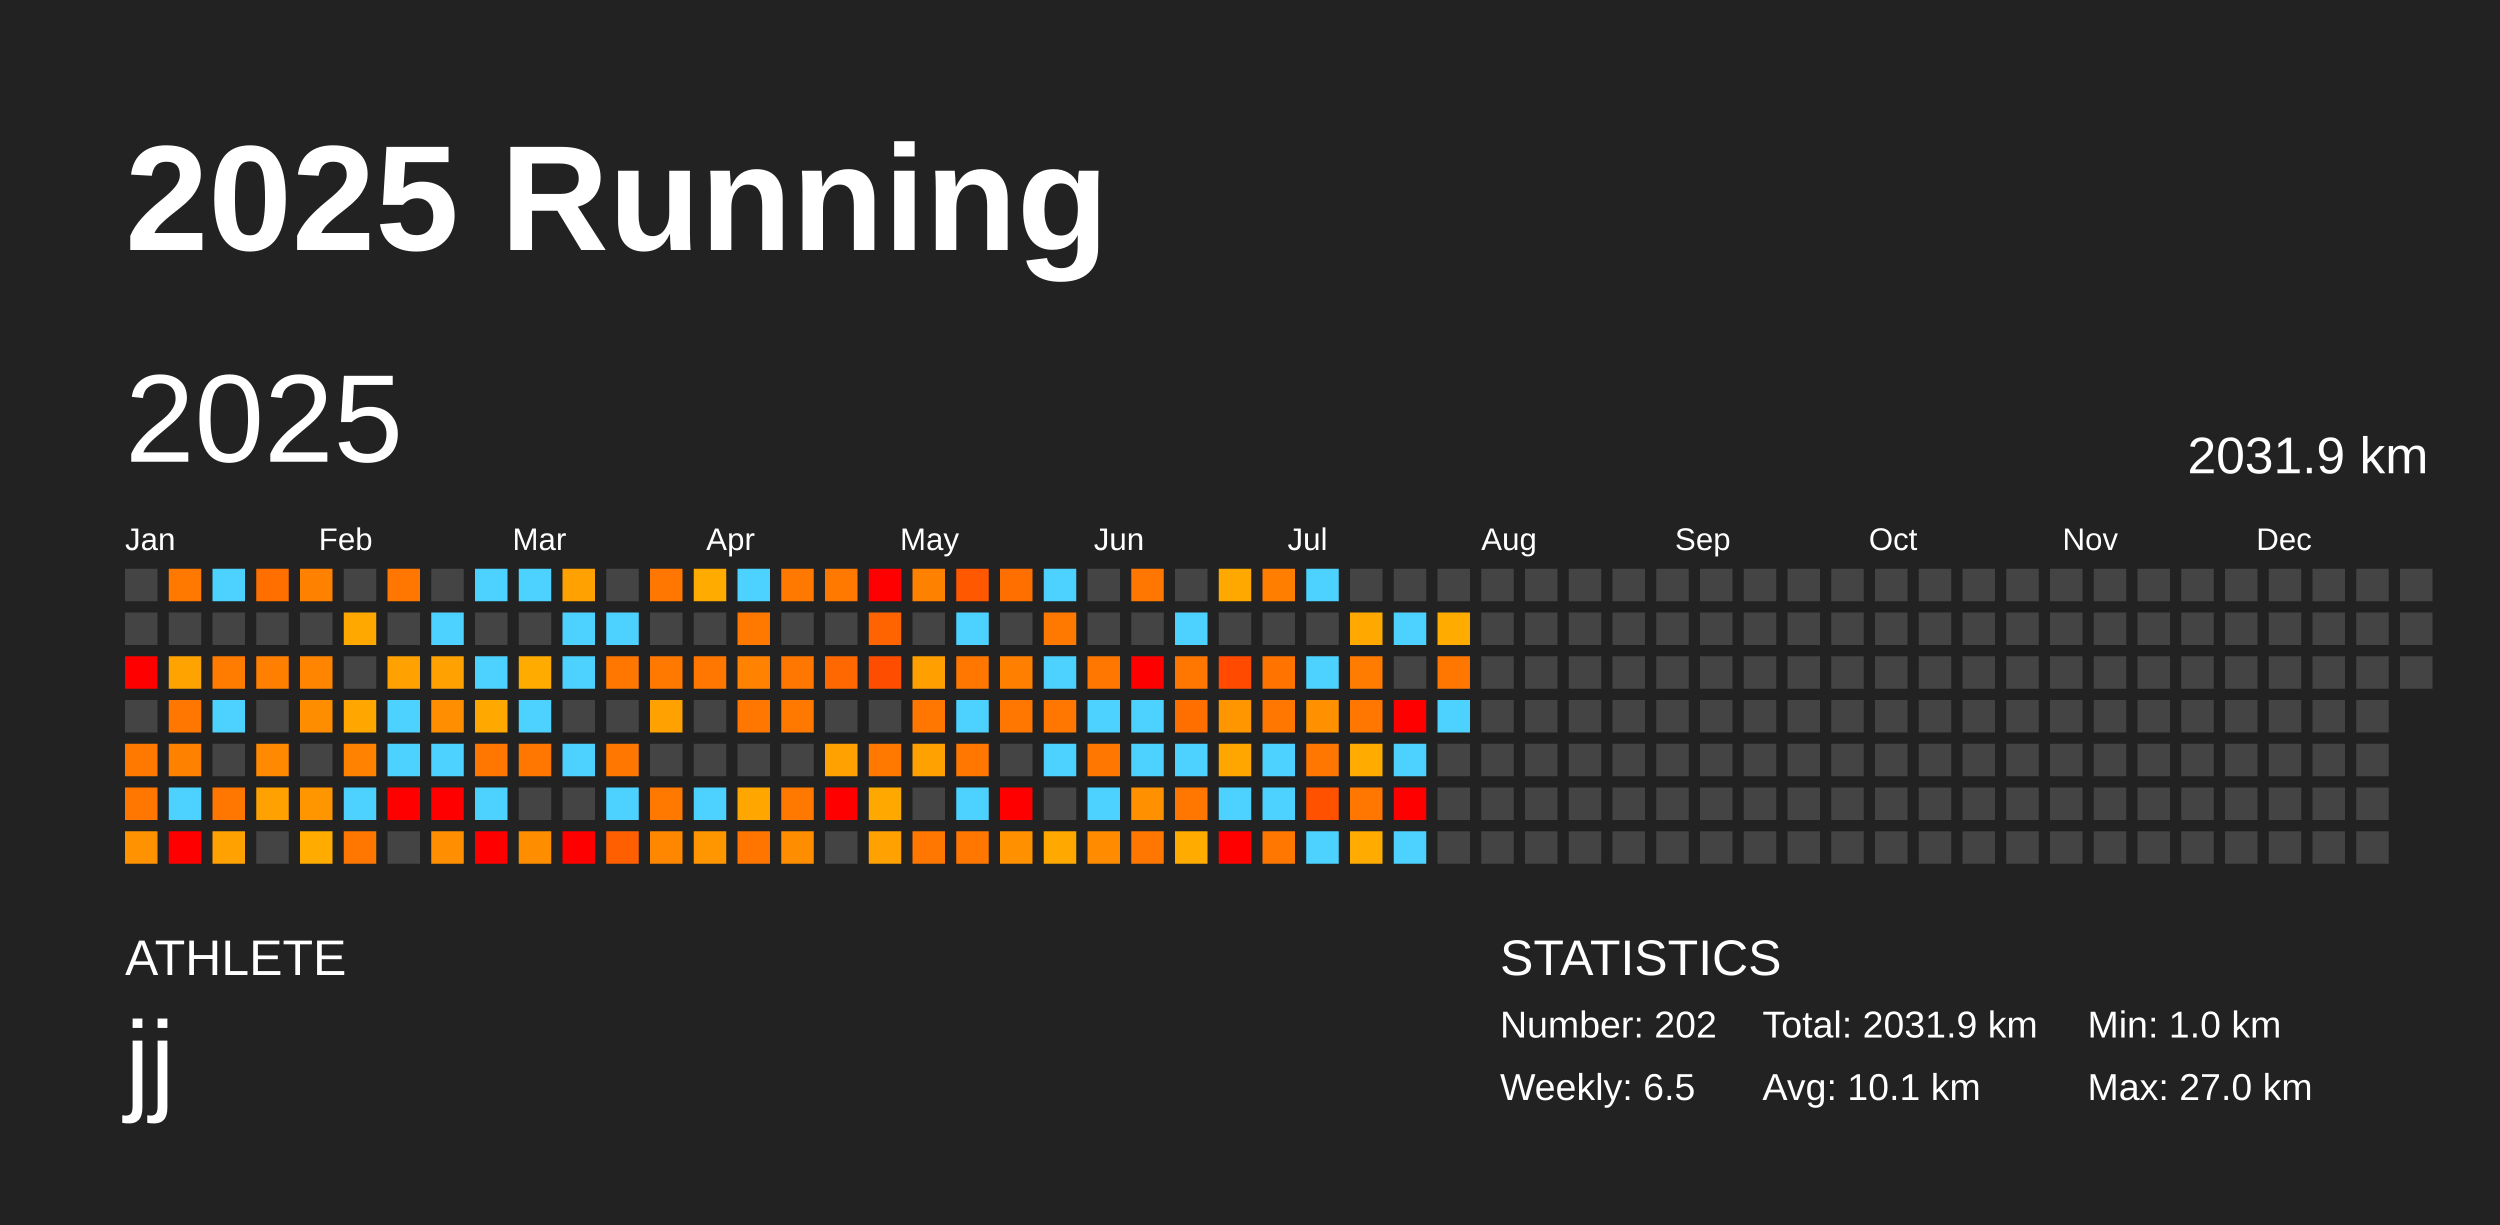
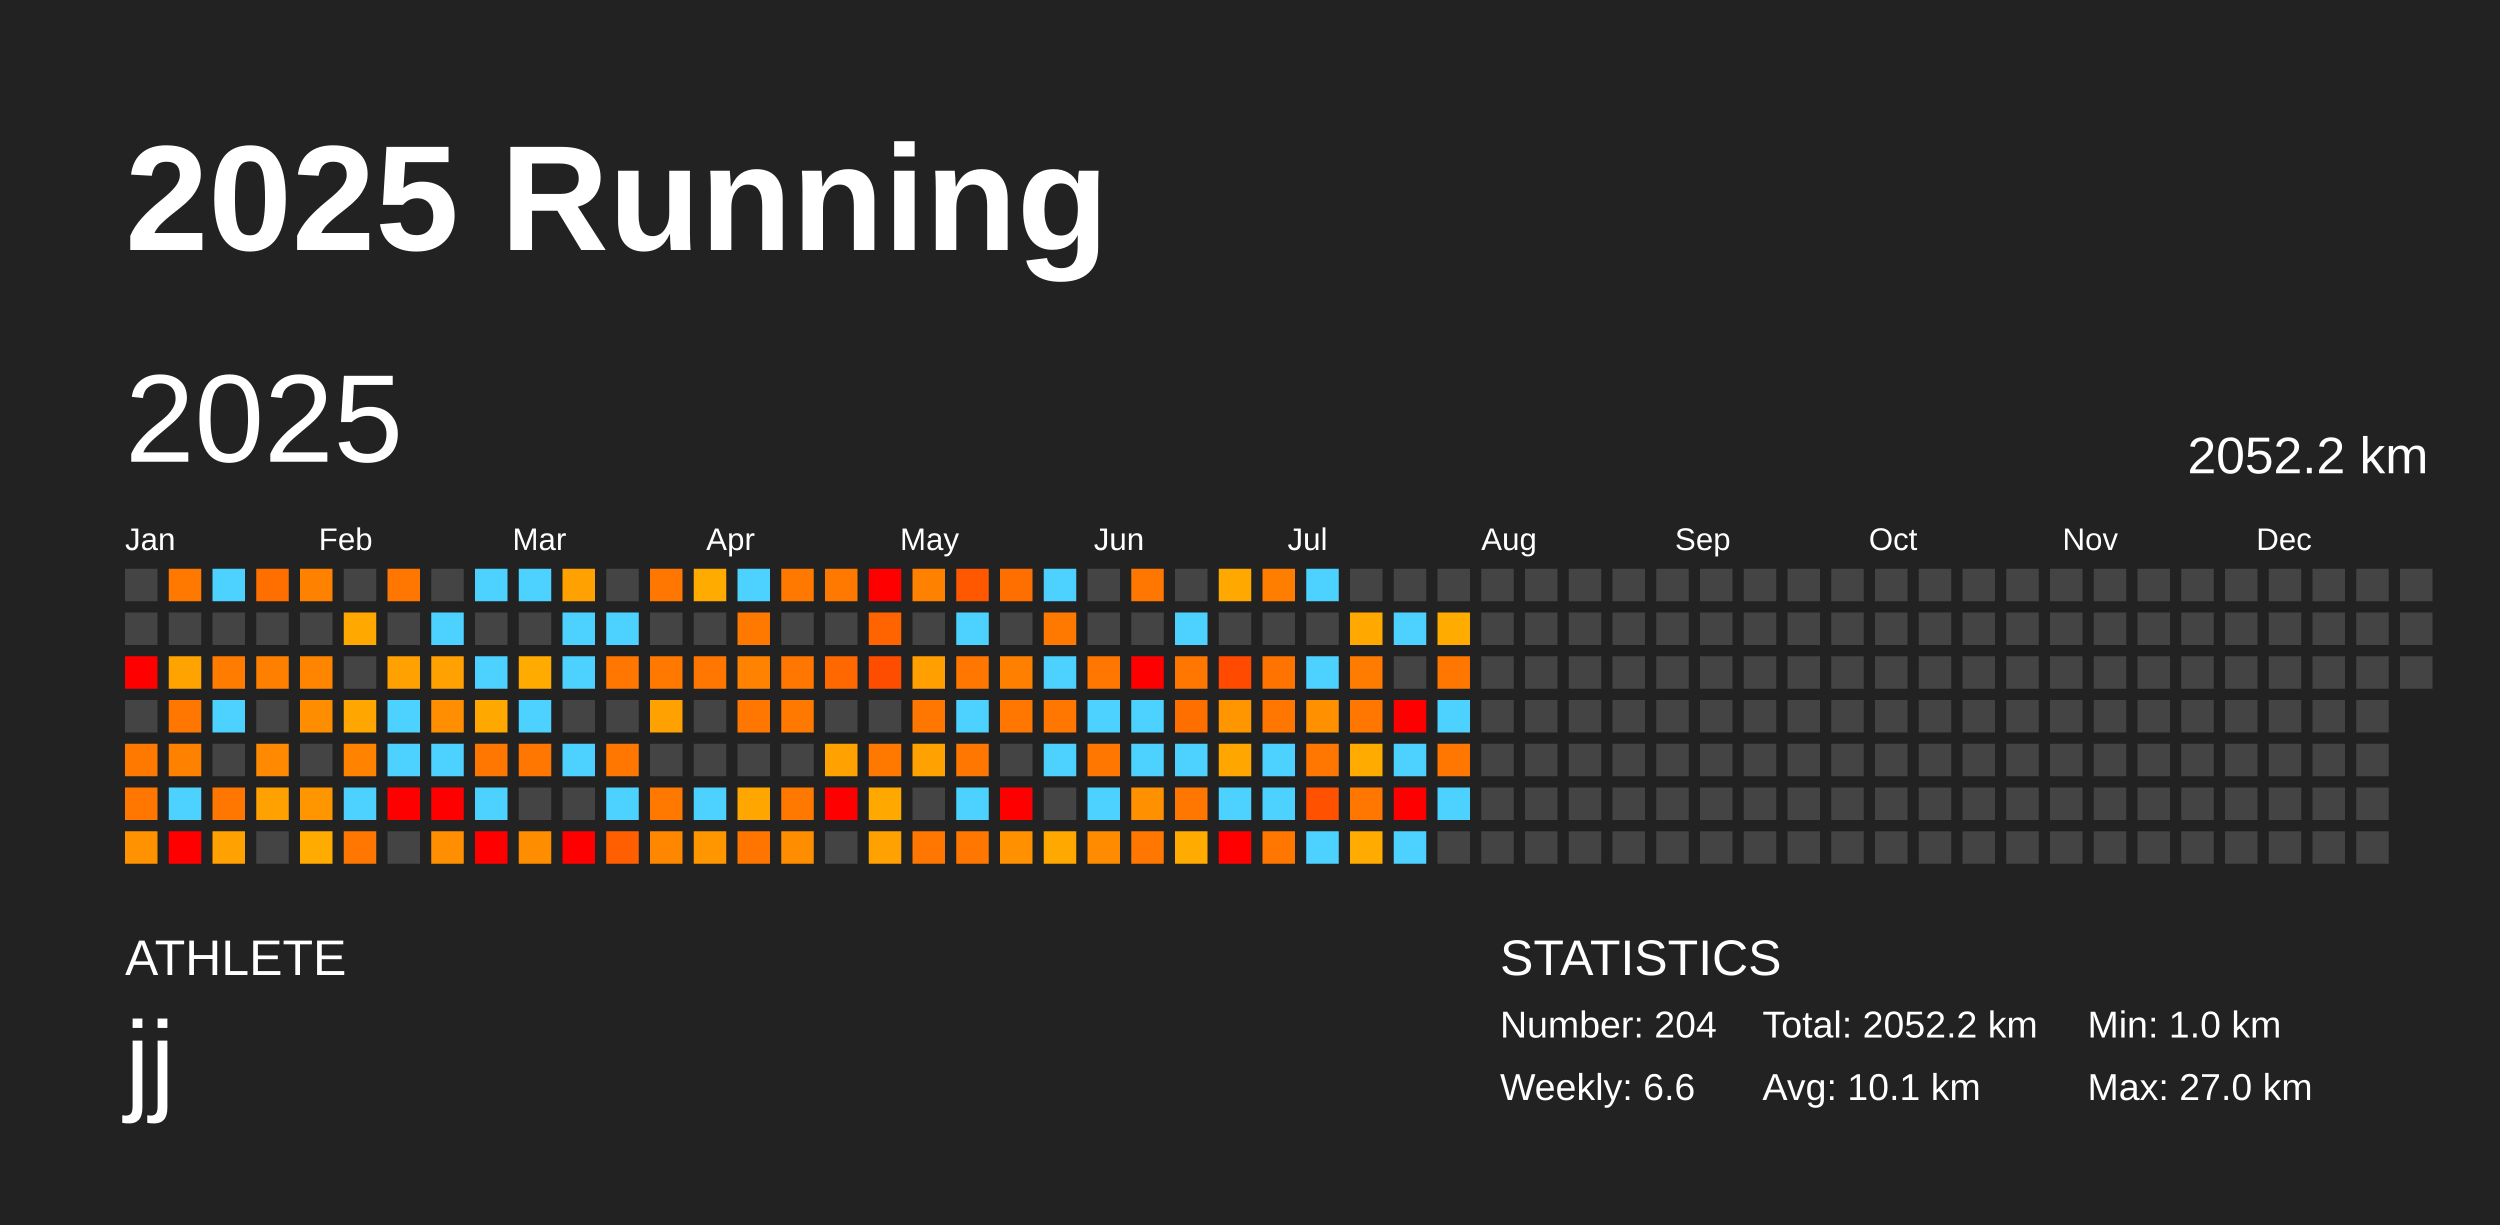
<svg xmlns="http://www.w3.org/2000/svg" baseProfile="full" height="98mm" version="1.1" viewBox="0,0,200,98" width="200mm">
  <defs />
  <rect fill="#222222" height="98" width="200" x="0" y="0" />
  <text fill="#FFFFFF" style="font-size:12px; font-family:Arial; font-weight:bold;" x="10" y="20">2025 Running</text>
  <text fill="#FFFFFF" style="font-size:4px; font-family:Arial" x="10" y="78">ATHLETE</text>
  <text fill="#FFFFFF" style="font-size:9px; font-family:Arial" x="10" y="88">jj</text>
  <text fill="#FFFFFF" style="font-size:4px; font-family:Arial" x="120" y="78">STATISTICS</text>
-   <text fill="#FFFFFF" style="font-size:3px; font-family:Arial" x="120" y="83">Number: 202</text>
-   <text fill="#FFFFFF" style="font-size:3px; font-family:Arial" x="120" y="88">Weekly: 6.5</text>
-   <text fill="#FFFFFF" style="font-size:3px; font-family:Arial" x="141" y="83">Total: 2031.9 km</text>
+   <text fill="#FFFFFF" style="font-size:3px; font-family:Arial" x="120" y="83">Number: 204</text>
+   <text fill="#FFFFFF" style="font-size:3px; font-family:Arial" x="120" y="88">Weekly: 6.6</text>
+   <text fill="#FFFFFF" style="font-size:3px; font-family:Arial" x="141" y="83">Total: 2052.2 km</text>
  <text fill="#FFFFFF" style="font-size:3px; font-family:Arial" x="141" y="88">Avg: 10.1 km</text>
  <text fill="#FFFFFF" style="font-size:3px; font-family:Arial" x="167" y="83">Min: 1.0 km</text>
  <text fill="#FFFFFF" style="font-size:3px; font-family:Arial" x="167" y="88">Max: 27.0 km</text>
  <text dominant-baseline="hanging" fill="#FFFFFF" style="font-size:10.0px; font-family:Arial;" x="10" y="30">2025</text>
-   <text dominant-baseline="hanging" fill="#FFFFFF" style="font-size:4.125px; font-family:Arial;" x="175" y="35">2031.9 km</text>
+   <text dominant-baseline="hanging" fill="#FFFFFF" style="font-size:4.125px; font-family:Arial;" x="175" y="35">2052.2 km</text>
  <text fill="#FFFFFF" style="font-size:2.5px; font-family:Arial" x="10.0" y="44">Jan</text>
  <text fill="#FFFFFF" style="font-size:2.5px; font-family:Arial" x="25.5" y="44">Feb</text>
  <text fill="#FFFFFF" style="font-size:2.5px; font-family:Arial" x="41.0" y="44">Mar</text>
  <text fill="#FFFFFF" style="font-size:2.5px; font-family:Arial" x="56.5" y="44">Apr</text>
  <text fill="#FFFFFF" style="font-size:2.5px; font-family:Arial" x="72.0" y="44">May</text>
  <text fill="#FFFFFF" style="font-size:2.5px; font-family:Arial" x="87.5" y="44">Jun</text>
  <text fill="#FFFFFF" style="font-size:2.5px; font-family:Arial" x="103.0" y="44">Jul</text>
  <text fill="#FFFFFF" style="font-size:2.5px; font-family:Arial" x="118.5" y="44">Aug</text>
  <text fill="#FFFFFF" style="font-size:2.5px; font-family:Arial" x="134.0" y="44">Sep</text>
  <text fill="#FFFFFF" style="font-size:2.5px; font-family:Arial" x="149.5" y="44">Oct</text>
  <text fill="#FFFFFF" style="font-size:2.5px; font-family:Arial" x="165.0" y="44">Nov</text>
  <text fill="#FFFFFF" style="font-size:2.5px; font-family:Arial" x="180.5" y="44">Dec</text>
  <rect fill="#444444" height="2.6" width="2.6" x="10.0" y="45.5" />
  <rect fill="#444444" height="2.6" width="2.6" x="10.0" y="49.0" />
  <rect fill="red" height="2.6" width="2.6" x="10.0" y="52.5" />
  <rect fill="#444444" height="2.6" width="2.6" x="10.0" y="56.0" />
  <rect fill="#ff7800" height="2.6" width="2.6" x="10.0" y="59.5" />
  <rect fill="#ff7700" height="2.6" width="2.6" x="10.0" y="63.0" />
  <rect fill="#ff9200" height="2.6" width="2.6" x="10.0" y="66.5" />
  <rect fill="#ff7900" height="2.6" width="2.6" x="13.5" y="45.5" />
  <rect fill="#444444" height="2.6" width="2.6" x="13.5" y="49.0" />
  <rect fill="#ffa300" height="2.6" width="2.6" x="13.5" y="52.5" />
  <rect fill="#ff7700" height="2.6" width="2.6" x="13.5" y="56.0" />
  <rect fill="#ff8100" height="2.6" width="2.6" x="13.5" y="59.5" />
  <rect fill="#4dd2ff" height="2.6" width="2.6" x="13.5" y="63.0" />
  <rect fill="red" height="2.6" width="2.6" x="13.5" y="66.5" />
  <rect fill="#4dd2ff" height="2.6" width="2.6" x="17.0" y="45.5" />
  <rect fill="#444444" height="2.6" width="2.6" x="17.0" y="49.0" />
  <rect fill="#ff7c00" height="2.6" width="2.6" x="17.0" y="52.5" />
  <rect fill="#4dd2ff" height="2.6" width="2.6" x="17.0" y="56.0" />
  <rect fill="#444444" height="2.6" width="2.6" x="17.0" y="59.5" />
  <rect fill="#ff7700" height="2.6" width="2.6" x="17.0" y="63.0" />
  <rect fill="#ffa100" height="2.6" width="2.6" x="17.0" y="66.5" />
  <rect fill="#ff6f00" height="2.6" width="2.6" x="20.5" y="45.5" />
  <rect fill="#444444" height="2.6" width="2.6" x="20.5" y="49.0" />
  <rect fill="#ff8000" height="2.6" width="2.6" x="20.5" y="52.5" />
  <rect fill="#444444" height="2.6" width="2.6" x="20.5" y="56.0" />
  <rect fill="#ff8900" height="2.6" width="2.6" x="20.5" y="59.5" />
  <rect fill="#ffa100" height="2.6" width="2.6" x="20.5" y="63.0" />
  <rect fill="#444444" height="2.6" width="2.6" x="20.5" y="66.5" />
  <rect fill="#ff8100" height="2.6" width="2.6" x="24.0" y="45.5" />
  <rect fill="#444444" height="2.6" width="2.6" x="24.0" y="49.0" />
  <rect fill="#ff8500" height="2.6" width="2.6" x="24.0" y="52.5" />
  <rect fill="#ff8d00" height="2.6" width="2.6" x="24.0" y="56.0" />
  <rect fill="#444444" height="2.6" width="2.6" x="24.0" y="59.5" />
  <rect fill="#ff9600" height="2.6" width="2.6" x="24.0" y="63.0" />
  <rect fill="#ffab00" height="2.6" width="2.6" x="24.0" y="66.5" />
  <rect fill="#444444" height="2.6" width="2.6" x="27.5" y="45.5" />
  <rect fill="#ffa900" height="2.6" width="2.6" x="27.5" y="49.0" />
  <rect fill="#444444" height="2.6" width="2.6" x="27.5" y="52.5" />
  <rect fill="#ffa700" height="2.6" width="2.6" x="27.5" y="56.0" />
  <rect fill="#ff8300" height="2.6" width="2.6" x="27.5" y="59.5" />
  <rect fill="#4dd2ff" height="2.6" width="2.6" x="27.5" y="63.0" />
  <rect fill="#ff7700" height="2.6" width="2.6" x="27.5" y="66.5" />
  <rect fill="#ff7600" height="2.6" width="2.6" x="31.0" y="45.5" />
  <rect fill="#444444" height="2.6" width="2.6" x="31.0" y="49.0" />
  <rect fill="#ffa100" height="2.6" width="2.6" x="31.0" y="52.5" />
  <rect fill="#4dd2ff" height="2.6" width="2.6" x="31.0" y="56.0" />
  <rect fill="#4dd2ff" height="2.6" width="2.6" x="31.0" y="59.5" />
  <rect fill="red" height="2.6" width="2.6" x="31.0" y="63.0" />
  <rect fill="#444444" height="2.6" width="2.6" x="31.0" y="66.5" />
  <rect fill="#444444" height="2.6" width="2.6" x="34.5" y="45.5" />
  <rect fill="#4dd2ff" height="2.6" width="2.6" x="34.5" y="49.0" />
  <rect fill="#ffa100" height="2.6" width="2.6" x="34.5" y="52.5" />
  <rect fill="#ff8f00" height="2.6" width="2.6" x="34.5" y="56.0" />
  <rect fill="#4dd2ff" height="2.6" width="2.6" x="34.5" y="59.5" />
  <rect fill="red" height="2.6" width="2.6" x="34.5" y="63.0" />
  <rect fill="#ff8f00" height="2.6" width="2.6" x="34.5" y="66.5" />
  <rect fill="#4dd2ff" height="2.6" width="2.6" x="38.0" y="45.5" />
  <rect fill="#444444" height="2.6" width="2.6" x="38.0" y="49.0" />
  <rect fill="#4dd2ff" height="2.6" width="2.6" x="38.0" y="52.5" />
  <rect fill="#ffa900" height="2.6" width="2.6" x="38.0" y="56.0" />
  <rect fill="#ff7600" height="2.6" width="2.6" x="38.0" y="59.5" />
  <rect fill="#4dd2ff" height="2.6" width="2.6" x="38.0" y="63.0" />
  <rect fill="red" height="2.6" width="2.6" x="38.0" y="66.5" />
  <rect fill="#4dd2ff" height="2.6" width="2.6" x="41.5" y="45.5" />
  <rect fill="#444444" height="2.6" width="2.6" x="41.5" y="49.0" />
  <rect fill="#ffab00" height="2.6" width="2.6" x="41.5" y="52.5" />
  <rect fill="#4dd2ff" height="2.6" width="2.6" x="41.5" y="56.0" />
  <rect fill="#ff7600" height="2.6" width="2.6" x="41.5" y="59.5" />
  <rect fill="#444444" height="2.6" width="2.6" x="41.5" y="63.0" />
  <rect fill="#ff8d00" height="2.6" width="2.6" x="41.5" y="66.5" />
  <rect fill="#ffa100" height="2.6" width="2.6" x="45.0" y="45.5" />
  <rect fill="#4dd2ff" height="2.6" width="2.6" x="45.0" y="49.0" />
  <rect fill="#4dd2ff" height="2.6" width="2.6" x="45.0" y="52.5" />
  <rect fill="#444444" height="2.6" width="2.6" x="45.0" y="56.0" />
  <rect fill="#4dd2ff" height="2.6" width="2.6" x="45.0" y="59.5" />
  <rect fill="#444444" height="2.6" width="2.6" x="45.0" y="63.0" />
  <rect fill="red" height="2.6" width="2.6" x="45.0" y="66.5" />
  <rect fill="#444444" height="2.6" width="2.6" x="48.5" y="45.5" />
  <rect fill="#4dd2ff" height="2.6" width="2.6" x="48.5" y="49.0" />
  <rect fill="#ff7600" height="2.6" width="2.6" x="48.5" y="52.5" />
  <rect fill="#444444" height="2.6" width="2.6" x="48.5" y="56.0" />
  <rect fill="#ff7700" height="2.6" width="2.6" x="48.5" y="59.5" />
  <rect fill="#4dd2ff" height="2.6" width="2.6" x="48.5" y="63.0" />
  <rect fill="#ff5f00" height="2.6" width="2.6" x="48.5" y="66.5" />
  <rect fill="#ff7700" height="2.6" width="2.6" x="52.0" y="45.5" />
  <rect fill="#444444" height="2.6" width="2.6" x="52.0" y="49.0" />
  <rect fill="#ff7800" height="2.6" width="2.6" x="52.0" y="52.5" />
  <rect fill="#ffa100" height="2.6" width="2.6" x="52.0" y="56.0" />
  <rect fill="#444444" height="2.6" width="2.6" x="52.0" y="59.5" />
  <rect fill="#ff7800" height="2.6" width="2.6" x="52.0" y="63.0" />
  <rect fill="#ff8700" height="2.6" width="2.6" x="52.0" y="66.5" />
  <rect fill="#ffab00" height="2.6" width="2.6" x="55.5" y="45.5" />
  <rect fill="#444444" height="2.6" width="2.6" x="55.5" y="49.0" />
  <rect fill="#ff7700" height="2.6" width="2.6" x="55.5" y="52.5" />
  <rect fill="#444444" height="2.6" width="2.6" x="55.5" y="56.0" />
  <rect fill="#444444" height="2.6" width="2.6" x="55.5" y="59.5" />
  <rect fill="#4dd2ff" height="2.6" width="2.6" x="55.5" y="63.0" />
  <rect fill="#ff9600" height="2.6" width="2.6" x="55.5" y="66.5" />
  <rect fill="#4dd2ff" height="2.6" width="2.6" x="59.0" y="45.5" />
  <rect fill="#ff7800" height="2.6" width="2.6" x="59.0" y="49.0" />
  <rect fill="#ff8300" height="2.6" width="2.6" x="59.0" y="52.5" />
  <rect fill="#ff7700" height="2.6" width="2.6" x="59.0" y="56.0" />
  <rect fill="#444444" height="2.6" width="2.6" x="59.0" y="59.5" />
  <rect fill="#ffa700" height="2.6" width="2.6" x="59.0" y="63.0" />
  <rect fill="#ff7500" height="2.6" width="2.6" x="59.0" y="66.5" />
  <rect fill="#ff7800" height="2.6" width="2.6" x="62.5" y="45.5" />
  <rect fill="#444444" height="2.6" width="2.6" x="62.5" y="49.0" />
  <rect fill="#ff7700" height="2.6" width="2.6" x="62.5" y="52.5" />
  <rect fill="#ff7800" height="2.6" width="2.6" x="62.5" y="56.0" />
  <rect fill="#444444" height="2.6" width="2.6" x="62.5" y="59.5" />
  <rect fill="#ff7900" height="2.6" width="2.6" x="62.5" y="63.0" />
  <rect fill="#ff8d00" height="2.6" width="2.6" x="62.5" y="66.5" />
  <rect fill="#ff7800" height="2.6" width="2.6" x="66.0" y="45.5" />
  <rect fill="#444444" height="2.6" width="2.6" x="66.0" y="49.0" />
  <rect fill="#ff6800" height="2.6" width="2.6" x="66.0" y="52.5" />
  <rect fill="#444444" height="2.6" width="2.6" x="66.0" y="56.0" />
  <rect fill="#ffa100" height="2.6" width="2.6" x="66.0" y="59.5" />
  <rect fill="red" height="2.6" width="2.6" x="66.0" y="63.0" />
  <rect fill="#444444" height="2.6" width="2.6" x="66.0" y="66.5" />
  <rect fill="red" height="2.6" width="2.6" x="69.5" y="45.5" />
  <rect fill="#ff6400" height="2.6" width="2.6" x="69.5" y="49.0" />
  <rect fill="#ff4d00" height="2.6" width="2.6" x="69.5" y="52.5" />
  <rect fill="#444444" height="2.6" width="2.6" x="69.5" y="56.0" />
  <rect fill="#ff7800" height="2.6" width="2.6" x="69.5" y="59.5" />
  <rect fill="#ffa900" height="2.6" width="2.6" x="69.5" y="63.0" />
  <rect fill="#ffa100" height="2.6" width="2.6" x="69.5" y="66.5" />
  <rect fill="#ff8100" height="2.6" width="2.6" x="73.0" y="45.5" />
  <rect fill="#444444" height="2.6" width="2.6" x="73.0" y="49.0" />
  <rect fill="#ffa000" height="2.6" width="2.6" x="73.0" y="52.5" />
  <rect fill="#ff7700" height="2.6" width="2.6" x="73.0" y="56.0" />
  <rect fill="#ffa100" height="2.6" width="2.6" x="73.0" y="59.5" />
  <rect fill="#444444" height="2.6" width="2.6" x="73.0" y="63.0" />
  <rect fill="#ff7700" height="2.6" width="2.6" x="73.0" y="66.5" />
  <rect fill="#ff5800" height="2.6" width="2.6" x="76.5" y="45.5" />
  <rect fill="#4dd2ff" height="2.6" width="2.6" x="76.5" y="49.0" />
  <rect fill="#ff7700" height="2.6" width="2.6" x="76.5" y="52.5" />
  <rect fill="#4dd2ff" height="2.6" width="2.6" x="76.5" y="56.0" />
  <rect fill="#ff7700" height="2.6" width="2.6" x="76.5" y="59.5" />
  <rect fill="#4dd2ff" height="2.6" width="2.6" x="76.5" y="63.0" />
  <rect fill="#ff7700" height="2.6" width="2.6" x="76.5" y="66.5" />
  <rect fill="#ff6f00" height="2.6" width="2.6" x="80.0" y="45.5" />
  <rect fill="#444444" height="2.6" width="2.6" x="80.0" y="49.0" />
  <rect fill="#ff7f00" height="2.6" width="2.6" x="80.0" y="52.5" />
  <rect fill="#ff7700" height="2.6" width="2.6" x="80.0" y="56.0" />
  <rect fill="#444444" height="2.6" width="2.6" x="80.0" y="59.5" />
  <rect fill="red" height="2.6" width="2.6" x="80.0" y="63.0" />
  <rect fill="#ff9000" height="2.6" width="2.6" x="80.0" y="66.5" />
  <rect fill="#4dd2ff" height="2.6" width="2.6" x="83.5" y="45.5" />
  <rect fill="#ff7800" height="2.6" width="2.6" x="83.5" y="49.0" />
  <rect fill="#4dd2ff" height="2.6" width="2.6" x="83.5" y="52.5" />
  <rect fill="#ff7700" height="2.6" width="2.6" x="83.5" y="56.0" />
  <rect fill="#4dd2ff" height="2.6" width="2.6" x="83.5" y="59.5" />
  <rect fill="#444444" height="2.6" width="2.6" x="83.5" y="63.0" />
  <rect fill="#ffa800" height="2.6" width="2.6" x="83.5" y="66.5" />
  <rect fill="#444444" height="2.6" width="2.6" x="87.0" y="45.5" />
  <rect fill="#444444" height="2.6" width="2.6" x="87.0" y="49.0" />
  <rect fill="#ff7700" height="2.6" width="2.6" x="87.0" y="52.5" />
  <rect fill="#4dd2ff" height="2.6" width="2.6" x="87.0" y="56.0" />
  <rect fill="#ff7700" height="2.6" width="2.6" x="87.0" y="59.5" />
  <rect fill="#4dd2ff" height="2.6" width="2.6" x="87.0" y="63.0" />
  <rect fill="#ff8b00" height="2.6" width="2.6" x="87.0" y="66.5" />
  <rect fill="#ff7700" height="2.6" width="2.6" x="90.5" y="45.5" />
  <rect fill="#444444" height="2.6" width="2.6" x="90.5" y="49.0" />
  <rect fill="red" height="2.6" width="2.6" x="90.5" y="52.5" />
  <rect fill="#4dd2ff" height="2.6" width="2.6" x="90.5" y="56.0" />
  <rect fill="#4dd2ff" height="2.6" width="2.6" x="90.5" y="59.5" />
  <rect fill="#ff9000" height="2.6" width="2.6" x="90.5" y="63.0" />
  <rect fill="#ff7700" height="2.6" width="2.6" x="90.5" y="66.5" />
  <rect fill="#444444" height="2.6" width="2.6" x="94.0" y="45.5" />
  <rect fill="#4dd2ff" height="2.6" width="2.6" x="94.0" y="49.0" />
  <rect fill="#ff7700" height="2.6" width="2.6" x="94.0" y="52.5" />
  <rect fill="#ff6f00" height="2.6" width="2.6" x="94.0" y="56.0" />
  <rect fill="#4dd2ff" height="2.6" width="2.6" x="94.0" y="59.5" />
  <rect fill="#ff7600" height="2.6" width="2.6" x="94.0" y="63.0" />
  <rect fill="#ffab00" height="2.6" width="2.6" x="94.0" y="66.5" />
  <rect fill="#ffa900" height="2.6" width="2.6" x="97.5" y="45.5" />
  <rect fill="#444444" height="2.6" width="2.6" x="97.5" y="49.0" />
  <rect fill="#ff4a00" height="2.6" width="2.6" x="97.5" y="52.5" />
  <rect fill="#ff9600" height="2.6" width="2.6" x="97.5" y="56.0" />
  <rect fill="#ffa700" height="2.6" width="2.6" x="97.5" y="59.5" />
  <rect fill="#4dd2ff" height="2.6" width="2.6" x="97.5" y="63.0" />
  <rect fill="red" height="2.6" width="2.6" x="97.5" y="66.5" />
  <rect fill="#ff7e00" height="2.6" width="2.6" x="101.0" y="45.5" />
  <rect fill="#444444" height="2.6" width="2.6" x="101.0" y="49.0" />
  <rect fill="#ff7400" height="2.6" width="2.6" x="101.0" y="52.5" />
  <rect fill="#ff7700" height="2.6" width="2.6" x="101.0" y="56.0" />
  <rect fill="#4dd2ff" height="2.6" width="2.6" x="101.0" y="59.5" />
  <rect fill="#4dd2ff" height="2.6" width="2.6" x="101.0" y="63.0" />
  <rect fill="#ff7700" height="2.6" width="2.6" x="101.0" y="66.5" />
  <rect fill="#4dd2ff" height="2.6" width="2.6" x="104.5" y="45.5" />
  <rect fill="#444444" height="2.6" width="2.6" x="104.5" y="49.0" />
  <rect fill="#4dd2ff" height="2.6" width="2.6" x="104.5" y="52.5" />
  <rect fill="#ff9000" height="2.6" width="2.6" x="104.5" y="56.0" />
  <rect fill="#ff7700" height="2.6" width="2.6" x="104.5" y="59.5" />
  <rect fill="#ff5100" height="2.6" width="2.6" x="104.5" y="63.0" />
  <rect fill="#4dd2ff" height="2.6" width="2.6" x="104.5" y="66.5" />
  <rect fill="#444444" height="2.6" width="2.6" x="108.0" y="45.5" />
  <rect fill="#ffa900" height="2.6" width="2.6" x="108.0" y="49.0" />
  <rect fill="#ff7c00" height="2.6" width="2.6" x="108.0" y="52.5" />
  <rect fill="#ff7700" height="2.6" width="2.6" x="108.0" y="56.0" />
  <rect fill="#ffab00" height="2.6" width="2.6" x="108.0" y="59.5" />
  <rect fill="#ff7700" height="2.6" width="2.6" x="108.0" y="63.0" />
  <rect fill="#ffab00" height="2.6" width="2.6" x="108.0" y="66.5" />
  <rect fill="#444444" height="2.6" width="2.6" x="111.5" y="45.5" />
  <rect fill="#4dd2ff" height="2.6" width="2.6" x="111.5" y="49.0" />
  <rect fill="#444444" height="2.6" width="2.6" x="111.5" y="52.5" />
  <rect fill="red" height="2.6" width="2.6" x="111.5" y="56.0" />
  <rect fill="#4dd2ff" height="2.6" width="2.6" x="111.5" y="59.5" />
  <rect fill="red" height="2.6" width="2.6" x="111.5" y="63.0" />
  <rect fill="#4dd2ff" height="2.6" width="2.6" x="111.5" y="66.5" />
  <rect fill="#444444" height="2.6" width="2.6" x="115.0" y="45.5" />
  <rect fill="#ffab00" height="2.6" width="2.6" x="115.0" y="49.0" />
  <rect fill="#ff7700" height="2.6" width="2.6" x="115.0" y="52.5" />
  <rect fill="#4dd2ff" height="2.6" width="2.6" x="115.0" y="56.0" />
-   <rect fill="#444444" height="2.6" width="2.6" x="115.0" y="59.5" />
-   <rect fill="#444444" height="2.6" width="2.6" x="115.0" y="63.0" />
+   <rect fill="#ff7700" height="2.6" width="2.6" x="115.0" y="59.5" />
+   <rect fill="#4dd2ff" height="2.6" width="2.6" x="115.0" y="63.0" />
  <rect fill="#444444" height="2.6" width="2.6" x="115.0" y="66.5" />
  <rect fill="#444444" height="2.6" width="2.6" x="118.5" y="45.5" />
  <rect fill="#444444" height="2.6" width="2.6" x="118.5" y="49.0" />
  <rect fill="#444444" height="2.6" width="2.6" x="118.5" y="52.5" />
  <rect fill="#444444" height="2.6" width="2.6" x="118.5" y="56.0" />
  <rect fill="#444444" height="2.6" width="2.6" x="118.5" y="59.5" />
  <rect fill="#444444" height="2.6" width="2.6" x="118.5" y="63.0" />
  <rect fill="#444444" height="2.6" width="2.6" x="118.5" y="66.5" />
  <rect fill="#444444" height="2.6" width="2.6" x="122.0" y="45.5" />
  <rect fill="#444444" height="2.6" width="2.6" x="122.0" y="49.0" />
  <rect fill="#444444" height="2.6" width="2.6" x="122.0" y="52.5" />
  <rect fill="#444444" height="2.6" width="2.6" x="122.0" y="56.0" />
  <rect fill="#444444" height="2.6" width="2.6" x="122.0" y="59.5" />
  <rect fill="#444444" height="2.6" width="2.6" x="122.0" y="63.0" />
  <rect fill="#444444" height="2.6" width="2.6" x="122.0" y="66.5" />
  <rect fill="#444444" height="2.6" width="2.6" x="125.5" y="45.5" />
  <rect fill="#444444" height="2.6" width="2.6" x="125.5" y="49.0" />
  <rect fill="#444444" height="2.6" width="2.6" x="125.5" y="52.5" />
  <rect fill="#444444" height="2.6" width="2.6" x="125.5" y="56.0" />
  <rect fill="#444444" height="2.6" width="2.6" x="125.5" y="59.5" />
  <rect fill="#444444" height="2.6" width="2.6" x="125.5" y="63.0" />
  <rect fill="#444444" height="2.6" width="2.6" x="125.5" y="66.5" />
  <rect fill="#444444" height="2.6" width="2.6" x="129.0" y="45.5" />
  <rect fill="#444444" height="2.6" width="2.6" x="129.0" y="49.0" />
  <rect fill="#444444" height="2.6" width="2.6" x="129.0" y="52.5" />
  <rect fill="#444444" height="2.6" width="2.6" x="129.0" y="56.0" />
  <rect fill="#444444" height="2.6" width="2.6" x="129.0" y="59.5" />
  <rect fill="#444444" height="2.6" width="2.6" x="129.0" y="63.0" />
  <rect fill="#444444" height="2.6" width="2.6" x="129.0" y="66.5" />
  <rect fill="#444444" height="2.6" width="2.6" x="132.5" y="45.5" />
  <rect fill="#444444" height="2.6" width="2.6" x="132.5" y="49.0" />
  <rect fill="#444444" height="2.6" width="2.6" x="132.5" y="52.5" />
  <rect fill="#444444" height="2.6" width="2.6" x="132.5" y="56.0" />
  <rect fill="#444444" height="2.6" width="2.6" x="132.5" y="59.5" />
  <rect fill="#444444" height="2.6" width="2.6" x="132.5" y="63.0" />
  <rect fill="#444444" height="2.6" width="2.6" x="132.5" y="66.5" />
  <rect fill="#444444" height="2.6" width="2.6" x="136.0" y="45.5" />
  <rect fill="#444444" height="2.6" width="2.6" x="136.0" y="49.0" />
  <rect fill="#444444" height="2.6" width="2.6" x="136.0" y="52.5" />
  <rect fill="#444444" height="2.6" width="2.6" x="136.0" y="56.0" />
  <rect fill="#444444" height="2.6" width="2.6" x="136.0" y="59.5" />
  <rect fill="#444444" height="2.6" width="2.6" x="136.0" y="63.0" />
  <rect fill="#444444" height="2.6" width="2.6" x="136.0" y="66.5" />
  <rect fill="#444444" height="2.6" width="2.6" x="139.5" y="45.5" />
  <rect fill="#444444" height="2.6" width="2.6" x="139.5" y="49.0" />
  <rect fill="#444444" height="2.6" width="2.6" x="139.5" y="52.5" />
  <rect fill="#444444" height="2.6" width="2.6" x="139.5" y="56.0" />
  <rect fill="#444444" height="2.6" width="2.6" x="139.5" y="59.5" />
  <rect fill="#444444" height="2.6" width="2.6" x="139.5" y="63.0" />
  <rect fill="#444444" height="2.6" width="2.6" x="139.5" y="66.5" />
  <rect fill="#444444" height="2.6" width="2.6" x="143.0" y="45.5" />
  <rect fill="#444444" height="2.6" width="2.6" x="143.0" y="49.0" />
  <rect fill="#444444" height="2.6" width="2.6" x="143.0" y="52.5" />
  <rect fill="#444444" height="2.6" width="2.6" x="143.0" y="56.0" />
  <rect fill="#444444" height="2.6" width="2.6" x="143.0" y="59.5" />
  <rect fill="#444444" height="2.6" width="2.6" x="143.0" y="63.0" />
  <rect fill="#444444" height="2.6" width="2.6" x="143.0" y="66.5" />
  <rect fill="#444444" height="2.6" width="2.6" x="146.5" y="45.5" />
  <rect fill="#444444" height="2.6" width="2.6" x="146.5" y="49.0" />
  <rect fill="#444444" height="2.6" width="2.6" x="146.5" y="52.5" />
  <rect fill="#444444" height="2.6" width="2.6" x="146.5" y="56.0" />
  <rect fill="#444444" height="2.6" width="2.6" x="146.5" y="59.5" />
  <rect fill="#444444" height="2.6" width="2.6" x="146.5" y="63.0" />
  <rect fill="#444444" height="2.6" width="2.6" x="146.5" y="66.5" />
  <rect fill="#444444" height="2.6" width="2.6" x="150.0" y="45.5" />
  <rect fill="#444444" height="2.6" width="2.6" x="150.0" y="49.0" />
  <rect fill="#444444" height="2.6" width="2.6" x="150.0" y="52.5" />
  <rect fill="#444444" height="2.6" width="2.6" x="150.0" y="56.0" />
  <rect fill="#444444" height="2.6" width="2.6" x="150.0" y="59.5" />
  <rect fill="#444444" height="2.6" width="2.6" x="150.0" y="63.0" />
  <rect fill="#444444" height="2.6" width="2.6" x="150.0" y="66.5" />
  <rect fill="#444444" height="2.6" width="2.6" x="153.5" y="45.5" />
  <rect fill="#444444" height="2.6" width="2.6" x="153.5" y="49.0" />
  <rect fill="#444444" height="2.6" width="2.6" x="153.5" y="52.5" />
  <rect fill="#444444" height="2.6" width="2.6" x="153.5" y="56.0" />
  <rect fill="#444444" height="2.6" width="2.6" x="153.5" y="59.5" />
  <rect fill="#444444" height="2.6" width="2.6" x="153.5" y="63.0" />
  <rect fill="#444444" height="2.6" width="2.6" x="153.5" y="66.5" />
  <rect fill="#444444" height="2.6" width="2.6" x="157.0" y="45.5" />
  <rect fill="#444444" height="2.6" width="2.6" x="157.0" y="49.0" />
  <rect fill="#444444" height="2.6" width="2.6" x="157.0" y="52.5" />
  <rect fill="#444444" height="2.6" width="2.6" x="157.0" y="56.0" />
  <rect fill="#444444" height="2.6" width="2.6" x="157.0" y="59.5" />
  <rect fill="#444444" height="2.6" width="2.6" x="157.0" y="63.0" />
  <rect fill="#444444" height="2.6" width="2.6" x="157.0" y="66.5" />
  <rect fill="#444444" height="2.6" width="2.6" x="160.5" y="45.5" />
  <rect fill="#444444" height="2.6" width="2.6" x="160.5" y="49.0" />
  <rect fill="#444444" height="2.6" width="2.6" x="160.5" y="52.5" />
  <rect fill="#444444" height="2.6" width="2.6" x="160.5" y="56.0" />
  <rect fill="#444444" height="2.6" width="2.6" x="160.5" y="59.5" />
  <rect fill="#444444" height="2.6" width="2.6" x="160.5" y="63.0" />
  <rect fill="#444444" height="2.6" width="2.6" x="160.5" y="66.5" />
  <rect fill="#444444" height="2.6" width="2.6" x="164.0" y="45.5" />
  <rect fill="#444444" height="2.6" width="2.6" x="164.0" y="49.0" />
  <rect fill="#444444" height="2.6" width="2.6" x="164.0" y="52.5" />
  <rect fill="#444444" height="2.6" width="2.6" x="164.0" y="56.0" />
  <rect fill="#444444" height="2.6" width="2.6" x="164.0" y="59.5" />
  <rect fill="#444444" height="2.6" width="2.6" x="164.0" y="63.0" />
  <rect fill="#444444" height="2.6" width="2.6" x="164.0" y="66.5" />
  <rect fill="#444444" height="2.6" width="2.6" x="167.5" y="45.5" />
  <rect fill="#444444" height="2.6" width="2.6" x="167.5" y="49.0" />
  <rect fill="#444444" height="2.6" width="2.6" x="167.5" y="52.5" />
  <rect fill="#444444" height="2.6" width="2.6" x="167.5" y="56.0" />
  <rect fill="#444444" height="2.6" width="2.6" x="167.5" y="59.5" />
  <rect fill="#444444" height="2.6" width="2.6" x="167.5" y="63.0" />
  <rect fill="#444444" height="2.6" width="2.6" x="167.5" y="66.5" />
  <rect fill="#444444" height="2.6" width="2.6" x="171.0" y="45.5" />
  <rect fill="#444444" height="2.6" width="2.6" x="171.0" y="49.0" />
  <rect fill="#444444" height="2.6" width="2.6" x="171.0" y="52.5" />
  <rect fill="#444444" height="2.6" width="2.6" x="171.0" y="56.0" />
  <rect fill="#444444" height="2.6" width="2.6" x="171.0" y="59.5" />
  <rect fill="#444444" height="2.6" width="2.6" x="171.0" y="63.0" />
  <rect fill="#444444" height="2.6" width="2.6" x="171.0" y="66.5" />
  <rect fill="#444444" height="2.6" width="2.6" x="174.5" y="45.5" />
  <rect fill="#444444" height="2.6" width="2.6" x="174.5" y="49.0" />
  <rect fill="#444444" height="2.6" width="2.6" x="174.5" y="52.5" />
  <rect fill="#444444" height="2.6" width="2.6" x="174.5" y="56.0" />
  <rect fill="#444444" height="2.6" width="2.6" x="174.5" y="59.5" />
  <rect fill="#444444" height="2.6" width="2.6" x="174.5" y="63.0" />
  <rect fill="#444444" height="2.6" width="2.6" x="174.5" y="66.5" />
  <rect fill="#444444" height="2.6" width="2.6" x="178.0" y="45.5" />
  <rect fill="#444444" height="2.6" width="2.6" x="178.0" y="49.0" />
  <rect fill="#444444" height="2.6" width="2.6" x="178.0" y="52.5" />
  <rect fill="#444444" height="2.6" width="2.6" x="178.0" y="56.0" />
  <rect fill="#444444" height="2.6" width="2.6" x="178.0" y="59.5" />
  <rect fill="#444444" height="2.6" width="2.6" x="178.0" y="63.0" />
  <rect fill="#444444" height="2.6" width="2.6" x="178.0" y="66.5" />
  <rect fill="#444444" height="2.6" width="2.6" x="181.5" y="45.5" />
  <rect fill="#444444" height="2.6" width="2.6" x="181.5" y="49.0" />
  <rect fill="#444444" height="2.6" width="2.6" x="181.5" y="52.5" />
  <rect fill="#444444" height="2.6" width="2.6" x="181.5" y="56.0" />
  <rect fill="#444444" height="2.6" width="2.6" x="181.5" y="59.5" />
  <rect fill="#444444" height="2.6" width="2.6" x="181.5" y="63.0" />
  <rect fill="#444444" height="2.6" width="2.6" x="181.5" y="66.5" />
  <rect fill="#444444" height="2.6" width="2.6" x="185.0" y="45.5" />
  <rect fill="#444444" height="2.6" width="2.6" x="185.0" y="49.0" />
  <rect fill="#444444" height="2.6" width="2.6" x="185.0" y="52.5" />
  <rect fill="#444444" height="2.6" width="2.6" x="185.0" y="56.0" />
  <rect fill="#444444" height="2.6" width="2.6" x="185.0" y="59.5" />
  <rect fill="#444444" height="2.6" width="2.6" x="185.0" y="63.0" />
  <rect fill="#444444" height="2.6" width="2.6" x="185.0" y="66.5" />
  <rect fill="#444444" height="2.6" width="2.6" x="188.5" y="45.5" />
  <rect fill="#444444" height="2.6" width="2.6" x="188.5" y="49.0" />
  <rect fill="#444444" height="2.6" width="2.6" x="188.5" y="52.5" />
  <rect fill="#444444" height="2.6" width="2.6" x="188.5" y="56.0" />
  <rect fill="#444444" height="2.6" width="2.6" x="188.5" y="59.5" />
  <rect fill="#444444" height="2.6" width="2.6" x="188.5" y="63.0" />
  <rect fill="#444444" height="2.6" width="2.6" x="188.5" y="66.5" />
  <rect fill="#444444" height="2.6" width="2.6" x="192.0" y="45.5" />
  <rect fill="#444444" height="2.6" width="2.6" x="192.0" y="49.0" />
  <rect fill="#444444" height="2.6" width="2.6" x="192.0" y="52.5" />
</svg>
